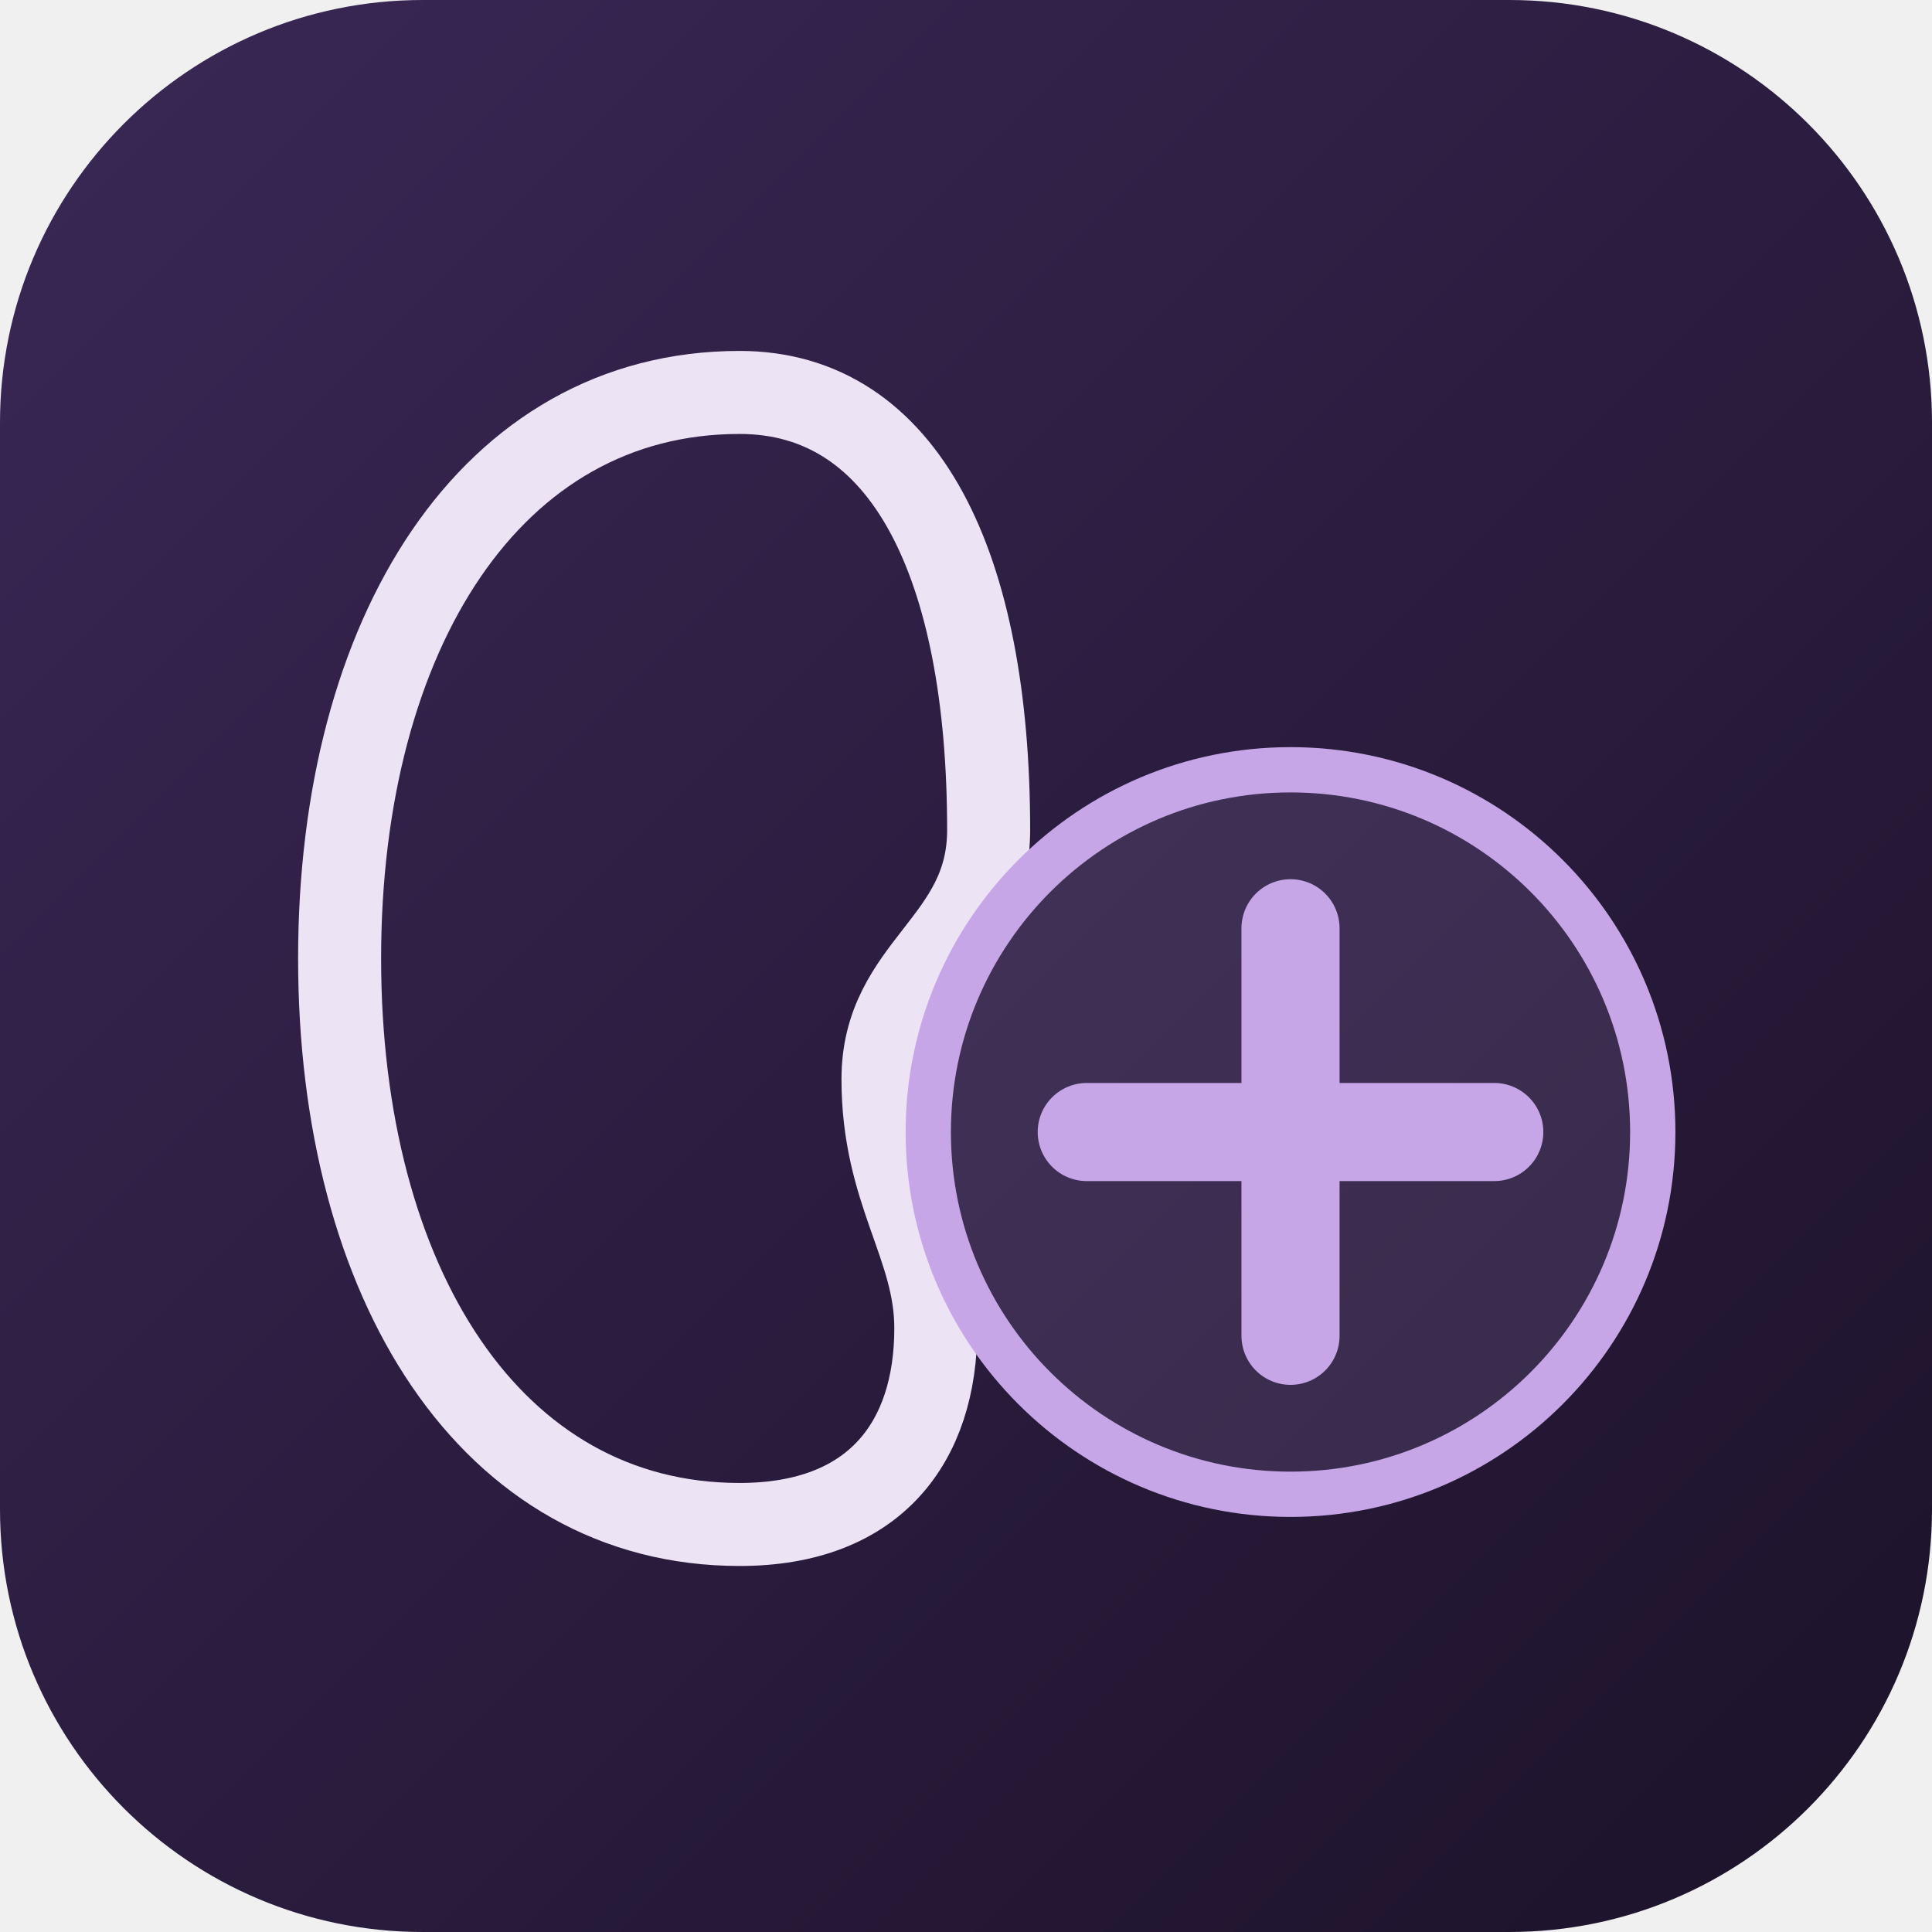
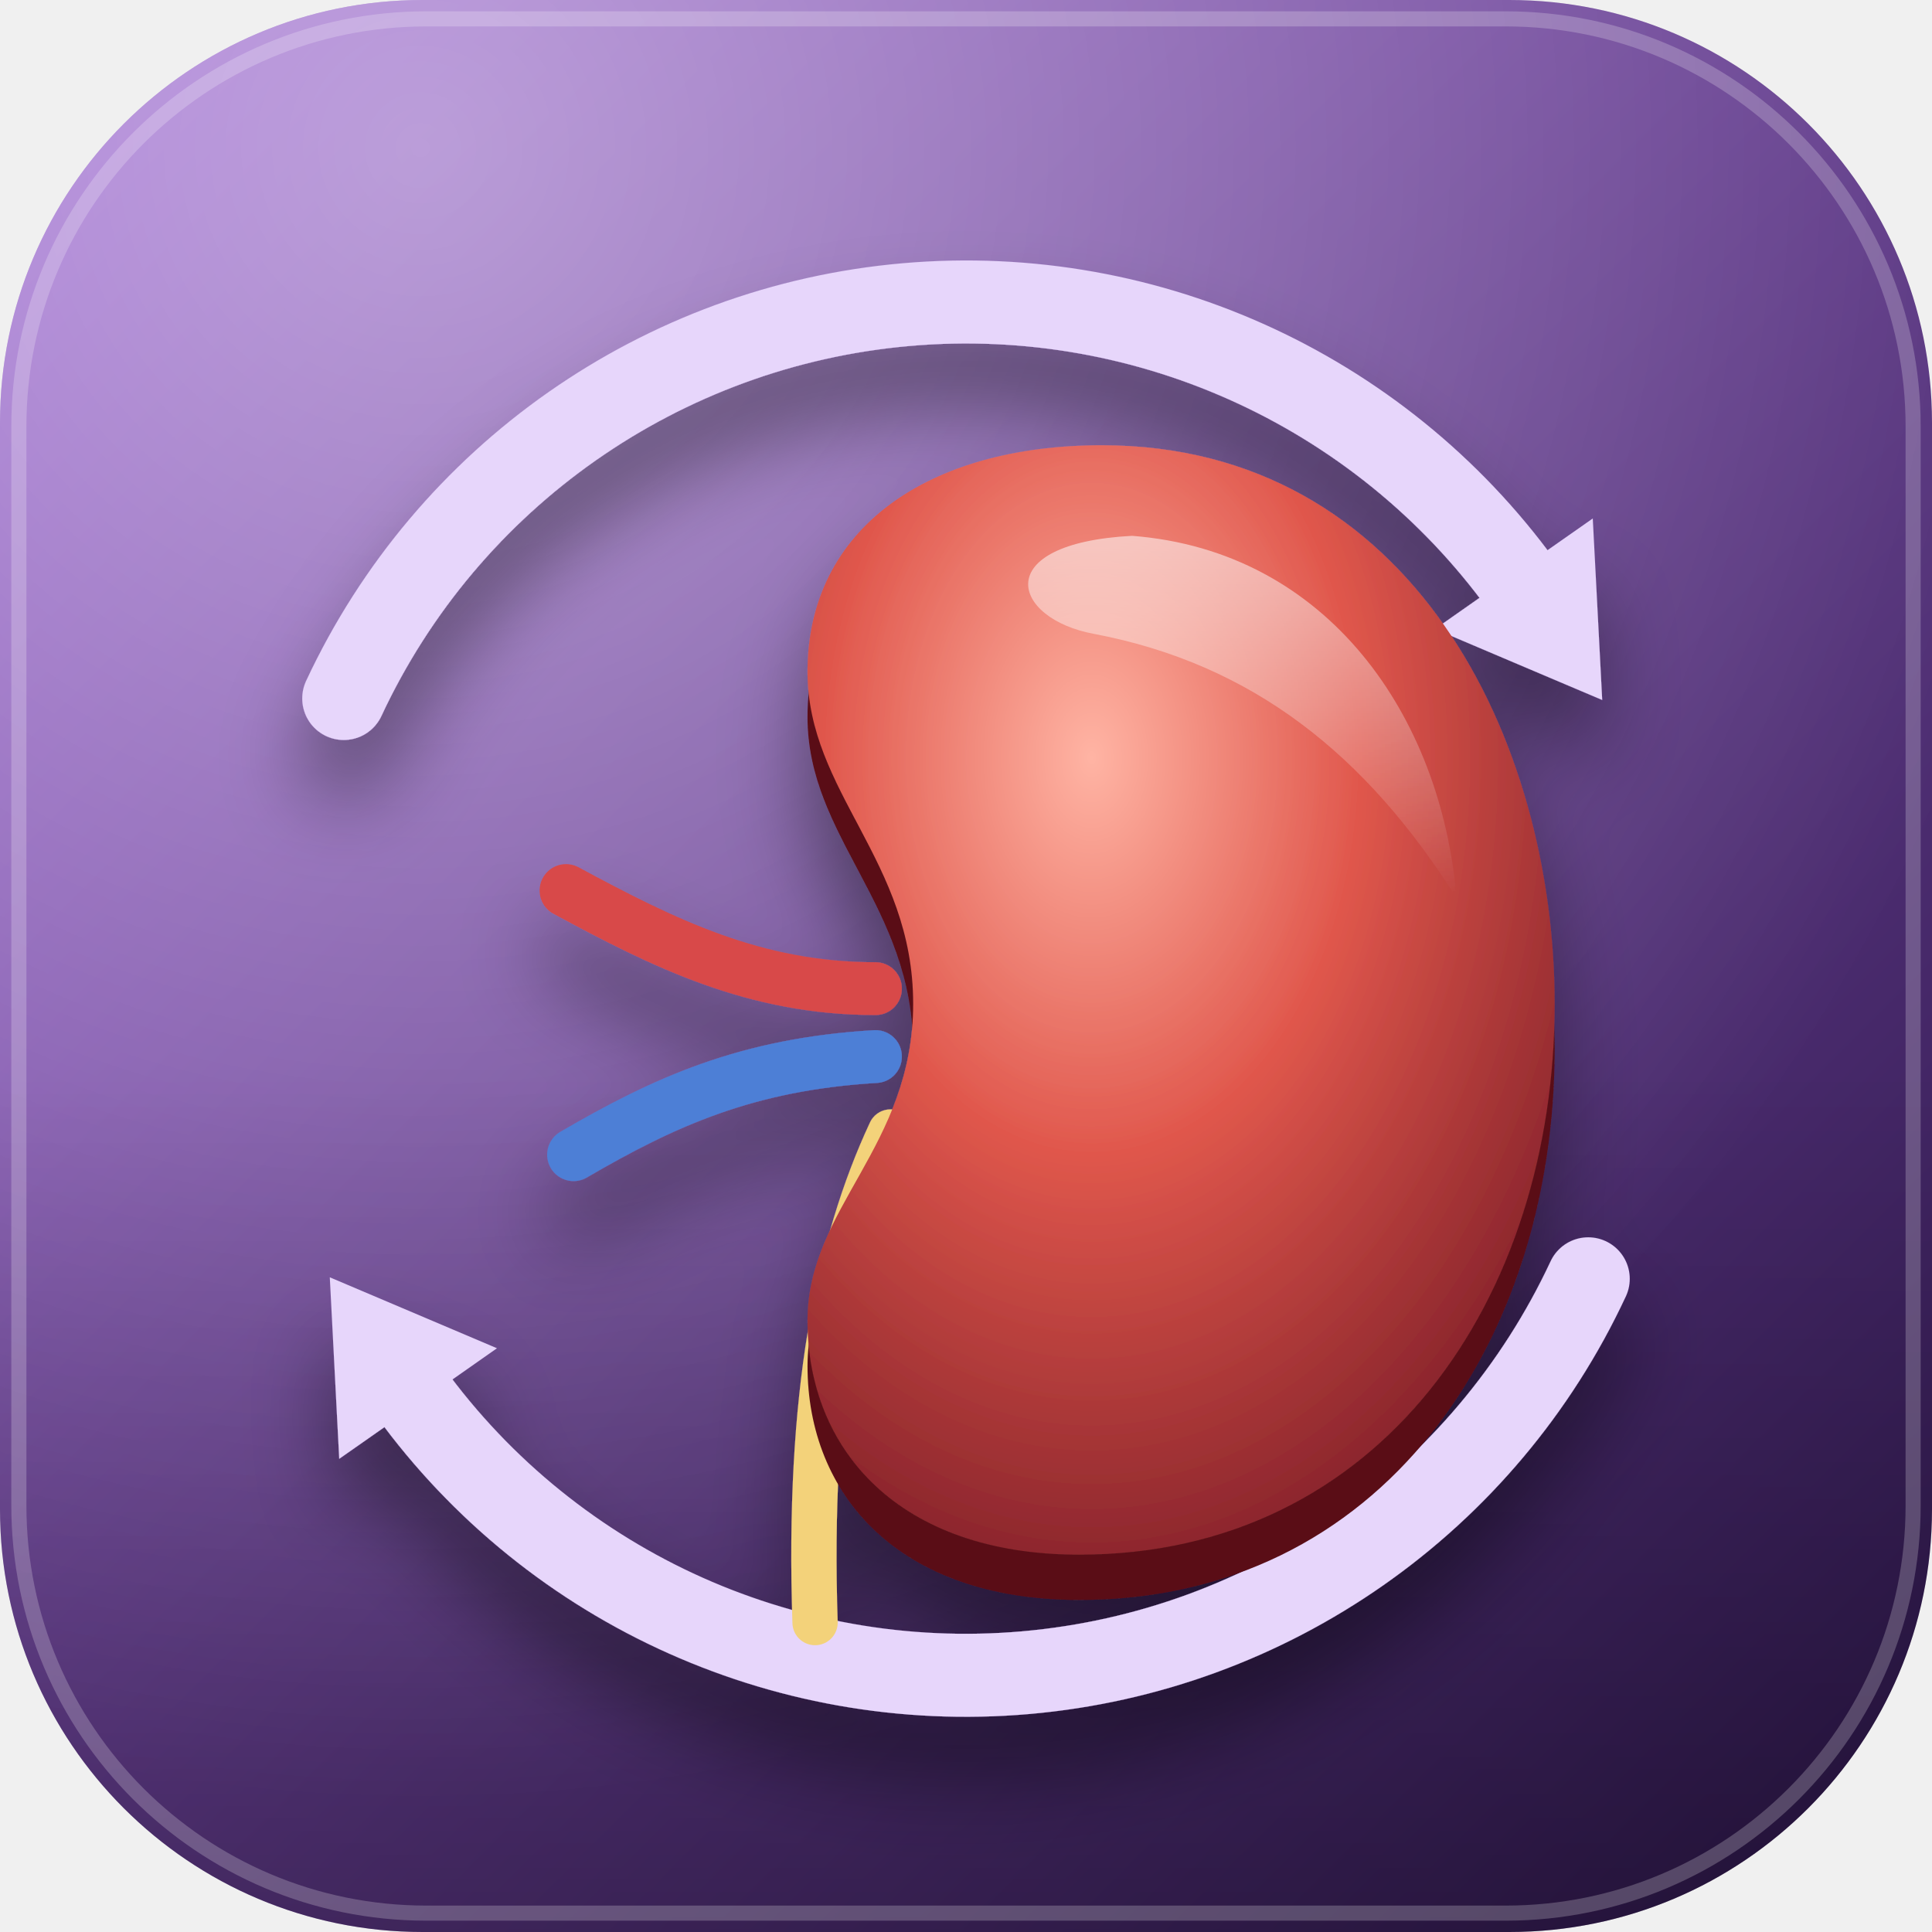
- <svg xmlns="http://www.w3.org/2000/svg" viewBox="0 0 512 512">
+ <svg xmlns="http://www.w3.org/2000/svg" viewBox="0 0 512 512" width="512" height="512">
  <defs>
-     <linearGradient id="g" x1="0" y1="0" x2="1" y2="1">
-       <stop offset="0" stop-color="#3a2856" />
-       <stop offset="1" stop-color="#1c1229" />
+     <linearGradient id="tg" x1="0" y1="0" x2="1" y2="1">
+       <stop offset="0" stop-color="#9a62d2" />
+       <stop offset="1" stop-color="#2a1546" />
+     </linearGradient>
+     <radialGradient id="th" cx="0.22" cy="0.08" r="0.85">
+       <stop offset="0" stop-color="#fff" stop-opacity="0.42" />
+       <stop offset="1" stop-color="#fff" stop-opacity="0" />
+     </radialGradient>
+     <linearGradient id="tb" x1="0" y1="0" x2="0" y2="1">
+       <stop offset="0.55" stop-color="#000" stop-opacity="0" />
+       <stop offset="1" stop-color="#000" stop-opacity="0.28" />
+     </linearGradient>
+     <filter id="sh" x="-30%" y="-30%" width="160%" height="170%">
+       <feGaussianBlur in="SourceAlpha" stdDeviation="11" />
+       <feOffset dy="16" />
+       <feComponentTransfer>
+         <feFuncA type="linear" slope=".42" />
+       </feComponentTransfer>
+       <feMerge>
+         <feMergeNode />
+         <feMergeNode in="SourceGraphic" />
+       </feMerge>
+     </filter>
+     <filter id="sh2" x="-30%" y="-30%" width="160%" height="170%">
+       <feGaussianBlur in="SourceAlpha" stdDeviation="3" />
+       <feOffset dy="4" />
+       <feComponentTransfer>
+         <feFuncA type="linear" slope=".35" />
+       </feComponentTransfer>
+       <feMerge>
+         <feMergeNode />
+         <feMergeNode in="SourceGraphic" />
+       </feMerge>
+     </filter>
+     <radialGradient id="kd" cx="0.38" cy="0.28" r="0.8">
+       <stop offset="0" stop-color="#ffb4a4" />
+       <stop offset="0.45" stop-color="#e0574c" />
+       <stop offset="1" stop-color="#7d1d27" />
+     </radialGradient>
+     <linearGradient id="kh" x1="0" y1="0" x2="0" y2="1">
+       <stop offset="0" stop-color="#fff" stop-opacity="0.55" />
+       <stop offset="1" stop-color="#fff" stop-opacity="0" />
    </linearGradient>
  </defs>
-   <rect width="512" height="512" rx="112" fill="url(#g)" />
-   <path d="M196 104c-66 0-106 64-106 150s40 150 106 150c36 0 52-22 52-52 0-22-14-36-14-66s28-36 28-66c0-70-22-116-66-116z" fill="none" stroke="#ece4f5" stroke-width="22" stroke-linejoin="round" />
-   <circle cx="342" cy="300" r="96" fill="#C7A6E8" fill-opacity=".14" stroke="#C7A6E8" stroke-width="12" />
-   <path d="M342 246v108M288 300h108" stroke="#C7A6E8" stroke-width="26" stroke-linecap="round" />
+   <rect width="512" height="512" rx="112" fill="url(#tg)" />
+   <rect width="512" height="512" rx="112" fill="url(#th)" />
+   <rect width="512" height="512" rx="112" fill="url(#tb)" />
+   <rect x="5" y="5" width="502" height="502" rx="108" fill="none" stroke="#fff" stroke-opacity=".22" stroke-width="4" />
+   <g transform="">
+     <g filter="url(#sh)">
+       <path d="M91.1 185.1A182 182 0 0 1 405.1 157.6" fill="none" stroke="#e7d6fb" stroke-width="22" stroke-linecap="round" />
+       <path d="M424.6 185.5L422.1 137.4L380.3 166.7Z" fill="#e7d6fb" />
+       <path d="M420.9 338.9A182 182 0 0 1 106.9 366.4" fill="none" stroke="#e7d6fb" stroke-width="22" stroke-linecap="round" />
+       <path d="M87.4 338.5L89.9 386.6L131.7 357.3Z" fill="#e7d6fb" />
+       <path d="M232 262C200 262 176 250 150 236" stroke="#d84a4a" stroke-width="14" fill="none" stroke-linecap="round" />
+       <path d="M232 280C198 282 176 292 152 306" stroke="#4d7fd6" stroke-width="14" fill="none" stroke-linecap="round" />
+       <path d="M236 300C222 330 214 370 216 430" stroke="#f3d27a" stroke-width="12" fill="none" stroke-linecap="round" />
+       <path d="M292 118C374 118 412 196 412 266C412 344 366 412 286 412C238 412 214 384 214 350C214 320 242 304 242 266C242 228 214 210 214 178C214 140 246 118 292 118Z" transform="translate(0 12)" fill="#5a1119" />
+       <path d="M292 118C374 118 412 196 412 266C412 344 366 412 286 412C238 412 214 384 214 350C214 320 242 304 242 266C242 228 214 210 214 178C214 140 246 118 292 118Z" fill="url(#kd)" />
+       <path d="M300 142C352 146 382 190 386 238C362 200 332 176 290 168C268 164 262 144 300 142Z" fill="url(#kh)" />
+     </g>
+   </g>
</svg>
